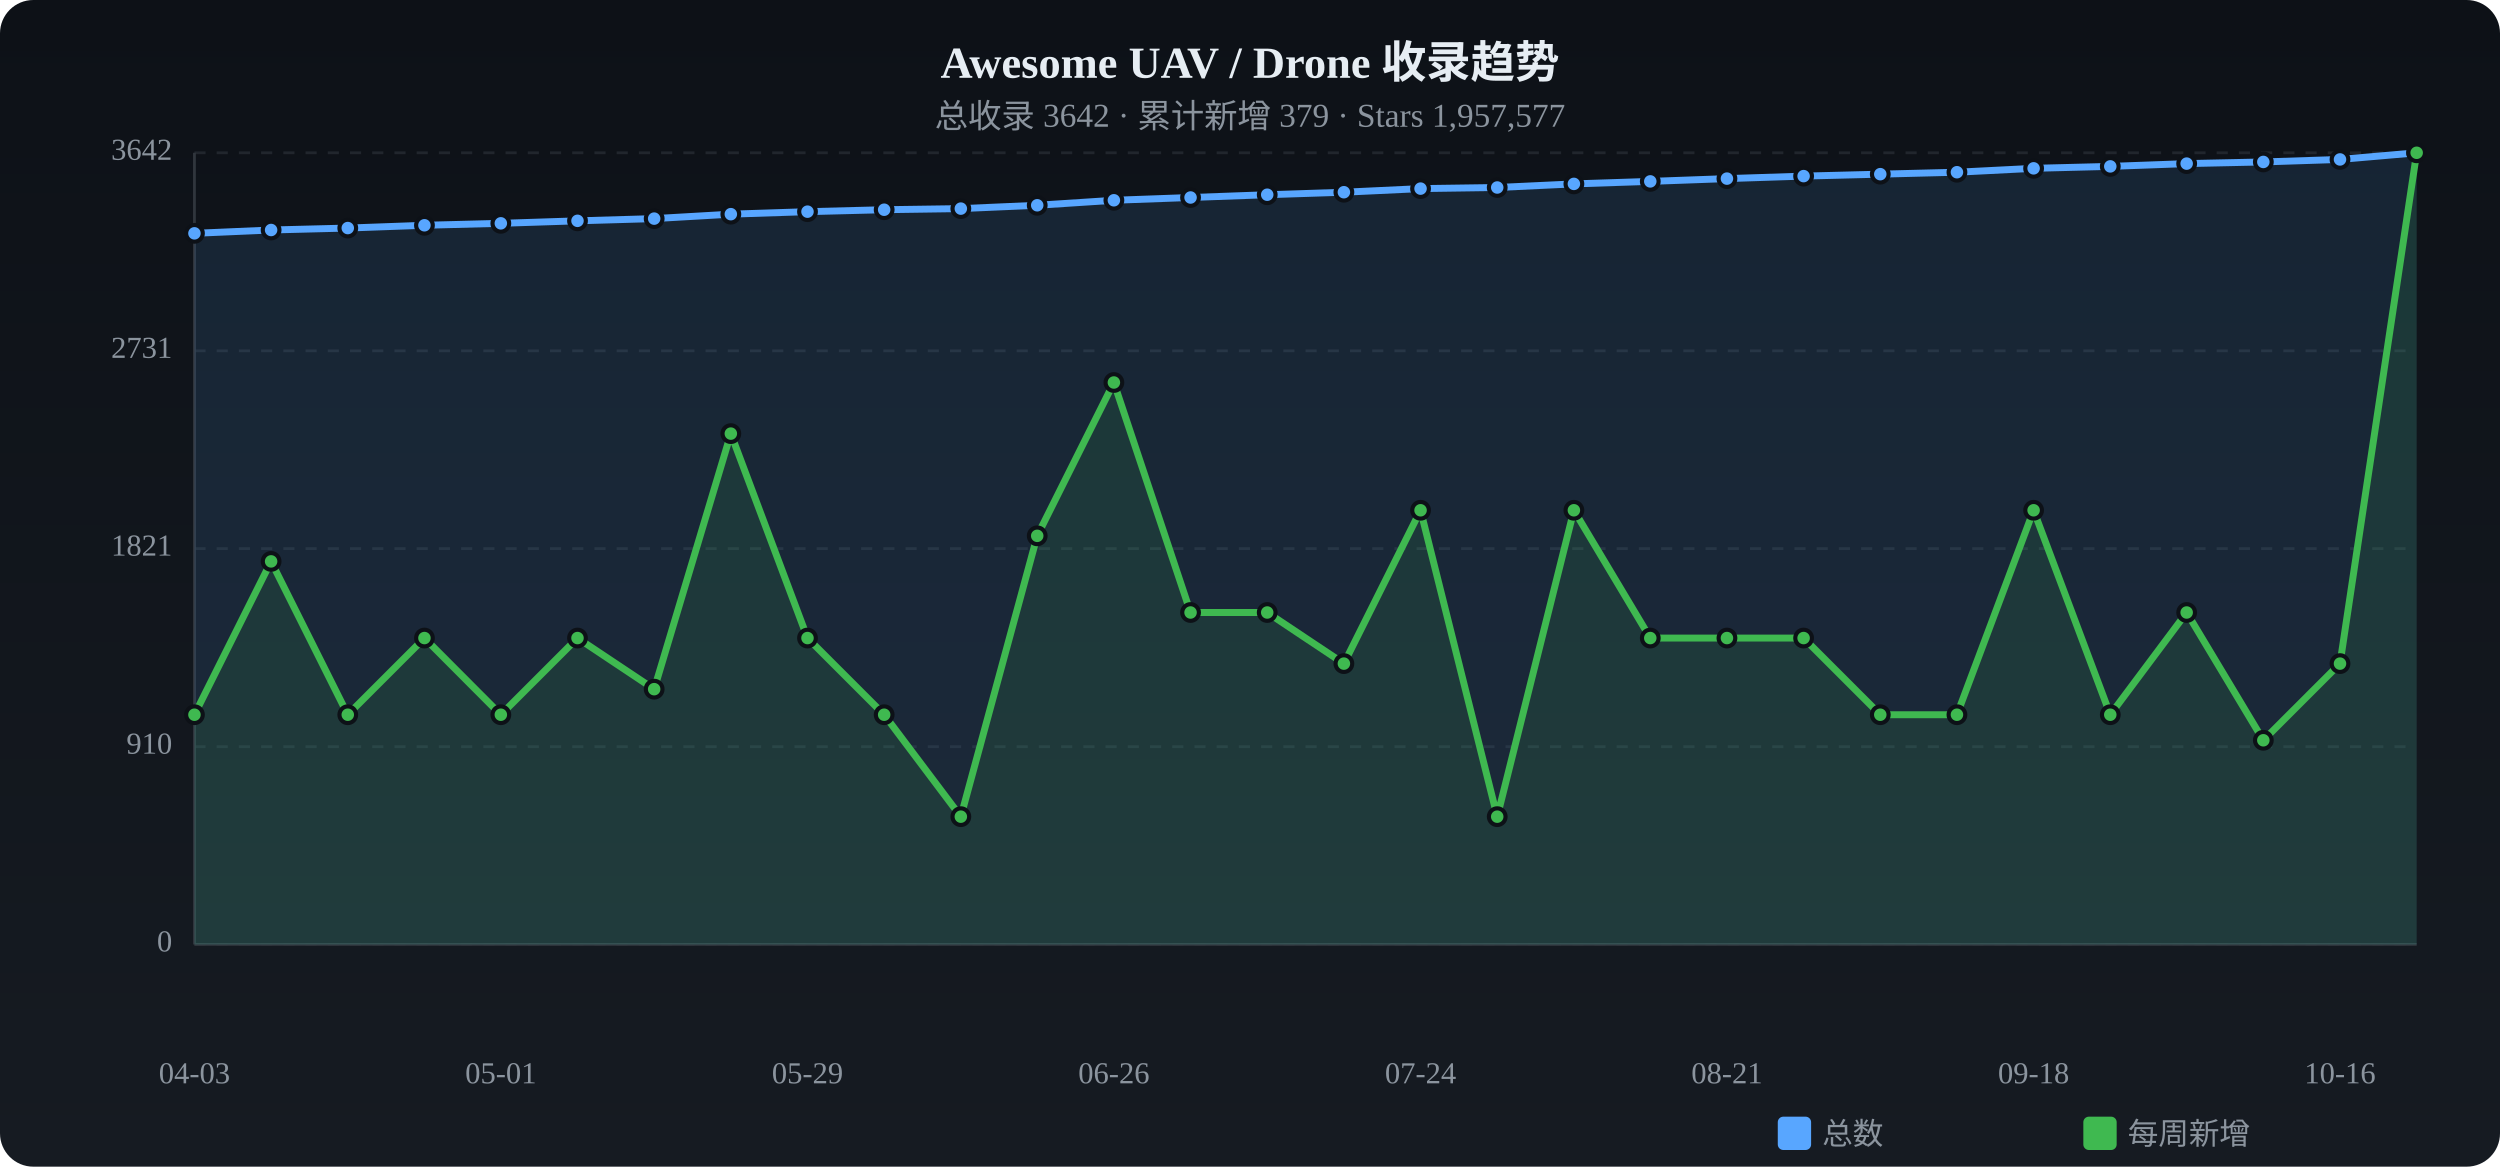
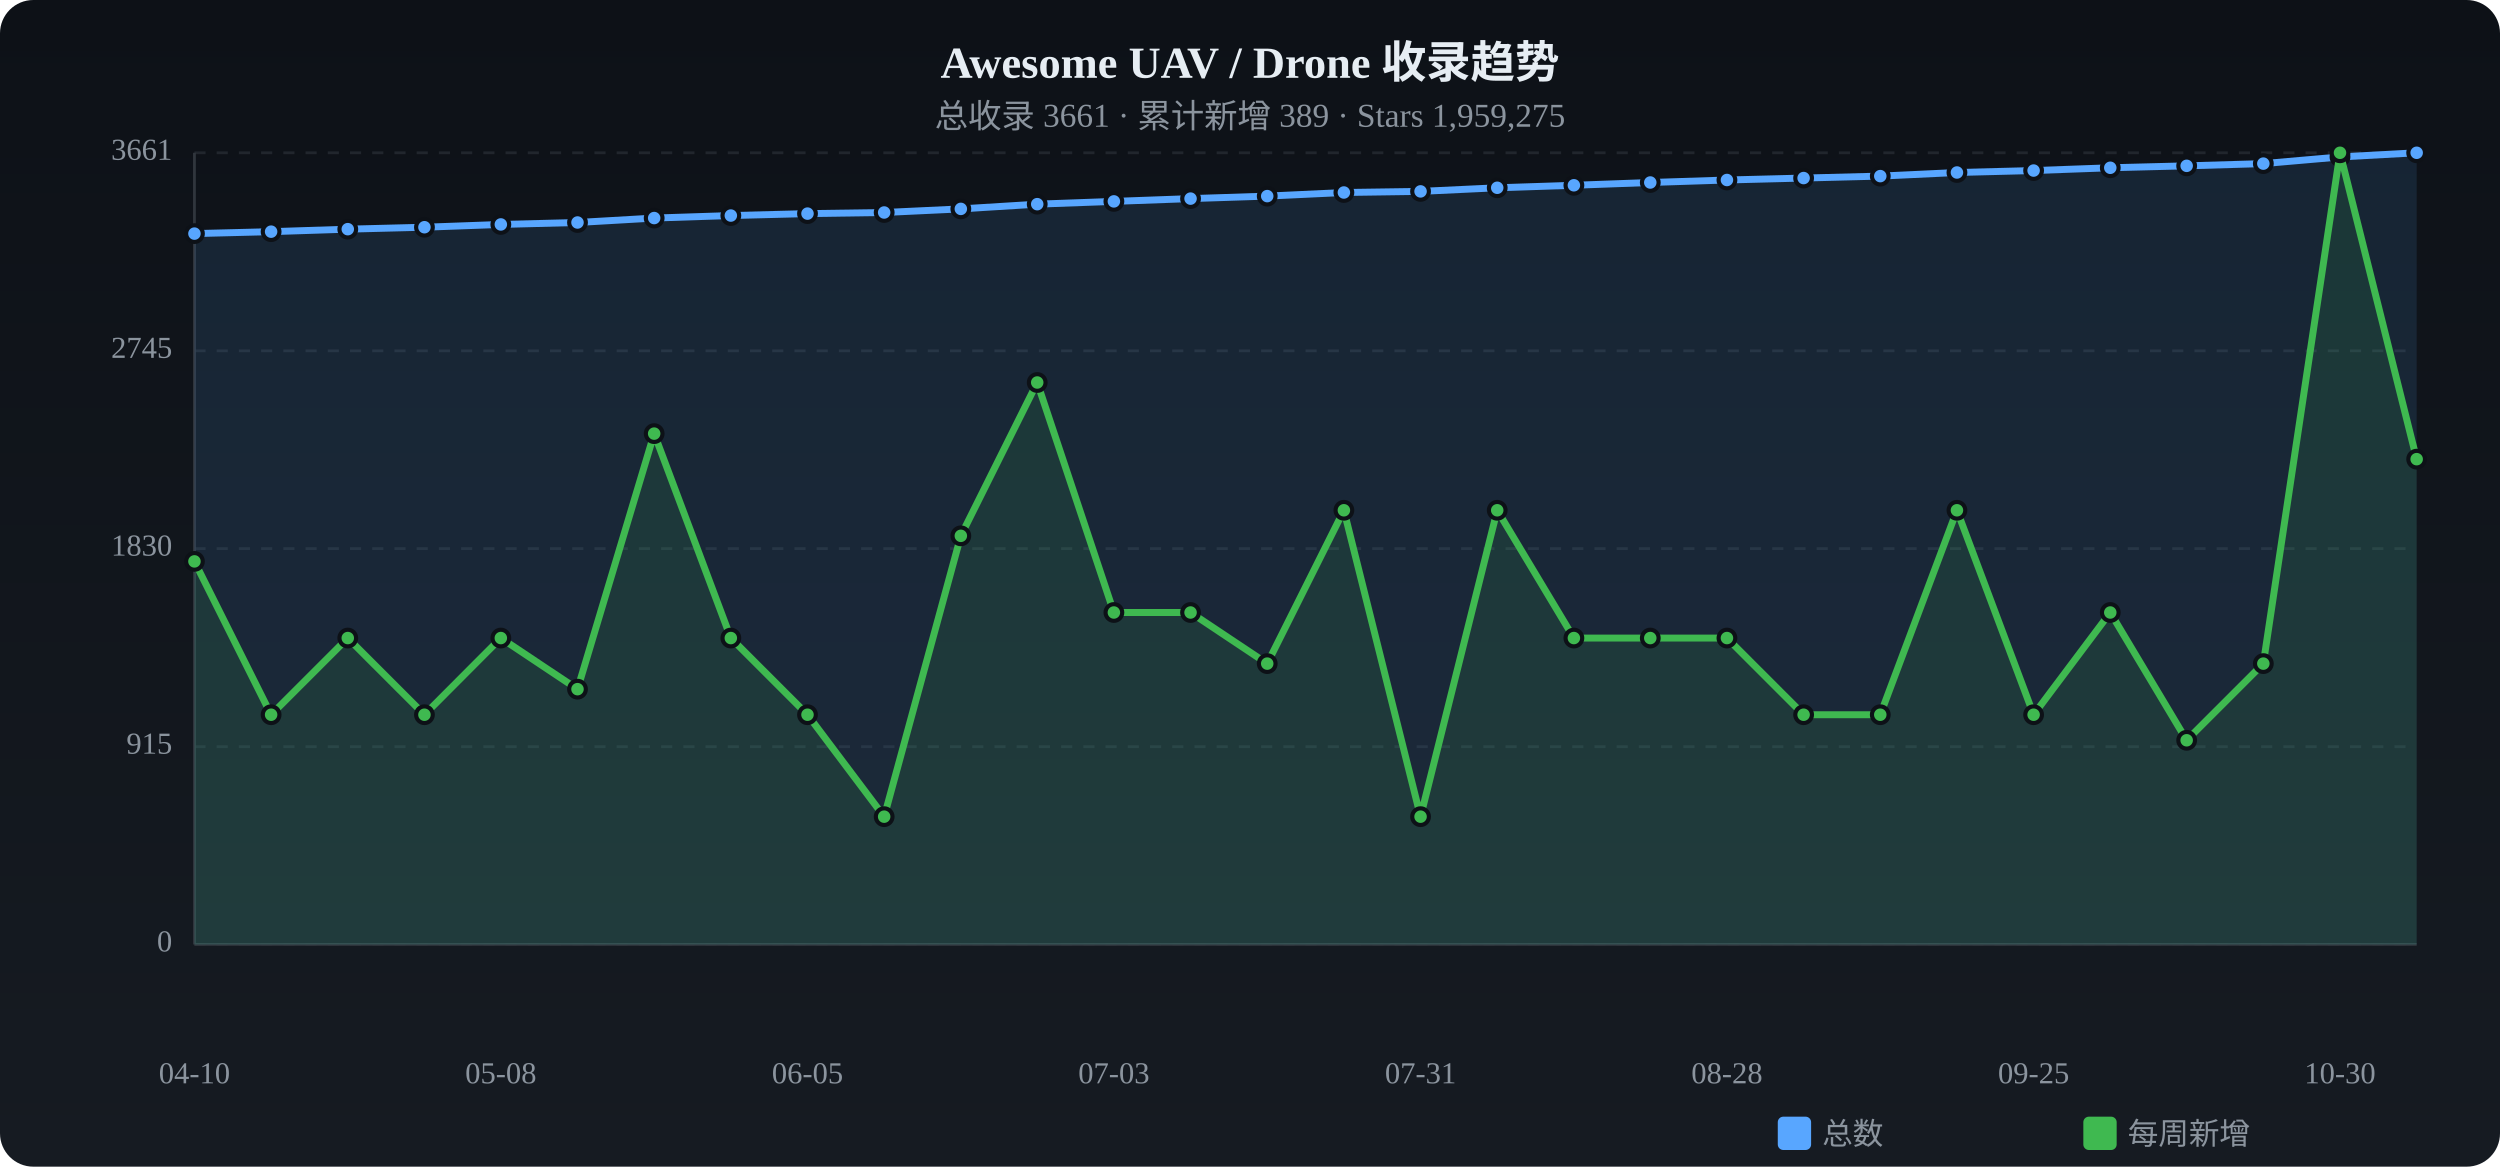
<svg xmlns="http://www.w3.org/2000/svg" viewBox="0 0 900 420" width="900" height="420">
  <defs>
    <linearGradient id="tbg" x1="0%" y1="0%" x2="0%" y2="100%">
      <stop offset="0%" stop-color="#0d1117" />
      <stop offset="100%" stop-color="#161b22" />
    </linearGradient>
  </defs>
  <rect width="900" height="420" rx="12" fill="url(#tbg)" />
  <text x="450.0" y="28" text-anchor="middle" fill="#e6edf3" font-size="16" font-weight="bold">Awesome UAV / Drone 收录趋势</text>
-   <text x="450.0" y="46" text-anchor="middle" fill="#8b949e" font-size="12">总收录 3642 · 累计新增 379 · Stars 1,957,577</text>
+   <text x="450.0" y="46" text-anchor="middle" fill="#8b949e" font-size="12">总收录 3661 · 累计新增 389 · Stars 1,959,275</text>
  <text x="62" y="340.0" text-anchor="end" fill="#8b949e" font-size="11" dominant-baseline="middle">0</text>
  <line x1="70" y1="340.0" x2="870" y2="340.0" stroke="#21262d" stroke-dasharray="4 4" />
-   <text x="62" y="268.8" text-anchor="end" fill="#8b949e" font-size="11" dominant-baseline="middle">910</text>
+   <text x="62" y="268.8" text-anchor="end" fill="#8b949e" font-size="11" dominant-baseline="middle">915</text>
  <line x1="70" y1="268.8" x2="870" y2="268.8" stroke="#21262d" stroke-dasharray="4 4" />
-   <text x="62" y="197.5" text-anchor="end" fill="#8b949e" font-size="11" dominant-baseline="middle">1821</text>
+   <text x="62" y="197.5" text-anchor="end" fill="#8b949e" font-size="11" dominant-baseline="middle">1830</text>
  <line x1="70" y1="197.5" x2="870" y2="197.5" stroke="#21262d" stroke-dasharray="4 4" />
-   <text x="62" y="126.3" text-anchor="end" fill="#8b949e" font-size="11" dominant-baseline="middle">2731</text>
+   <text x="62" y="126.3" text-anchor="end" fill="#8b949e" font-size="11" dominant-baseline="middle">2745</text>
  <line x1="70" y1="126.3" x2="870" y2="126.3" stroke="#21262d" stroke-dasharray="4 4" />
-   <text x="62" y="55.0" text-anchor="end" fill="#8b949e" font-size="11" dominant-baseline="middle">3642</text>
+   <text x="62" y="55.0" text-anchor="end" fill="#8b949e" font-size="11" dominant-baseline="middle">3661</text>
  <line x1="70" y1="55.0" x2="870" y2="55.0" stroke="#21262d" stroke-dasharray="4 4" />
  <line x1="70" y1="55" x2="70" y2="340" stroke="#30363d" />
  <line x1="70" y1="340" x2="870" y2="340" stroke="#30363d" />
-   <path d="M70.0,84.0 L97.6,82.8 L125.2,82.1 L152.8,81.1 L180.3,80.4 L207.9,79.5 L235.5,78.7 L263.1,77.1 L290.7,76.2 L318.3,75.5 L345.9,75.1 L373.4,73.9 L401.0,72.1 L428.6,71.1 L456.2,70.1 L483.8,69.2 L511.4,67.9 L539.0,67.5 L566.6,66.2 L594.1,65.3 L621.7,64.3 L649.3,63.4 L676.9,62.7 L704.5,62.0 L732.1,60.6 L759.7,59.9 L787.2,58.9 L814.8,58.3 L842.4,57.4 L870.0,55.0 L870.0,340 L70.0,340 Z" fill="#58a6ff" opacity="0.12" />
-   <polyline points="70.0,84.0 97.6,82.8 125.2,82.1 152.8,81.1 180.3,80.4 207.9,79.5 235.5,78.7 263.1,77.1 290.7,76.2 318.3,75.5 345.9,75.1 373.4,73.9 401.0,72.1 428.6,71.1 456.2,70.1 483.8,69.2 511.4,67.9 539.0,67.5 566.6,66.2 594.1,65.3 621.7,64.3 649.3,63.4 676.9,62.7 704.5,62.0 732.1,60.6 759.7,59.9 787.2,58.9 814.8,58.3 842.4,57.4 870.0,55.0" fill="none" stroke="#58a6ff" stroke-width="2.5" stroke-linecap="round" stroke-linejoin="round" />
-   <circle cx="70.0" cy="84.0" r="3" fill="#58a6ff" stroke="#0d1117" stroke-width="1.5" />
-   <circle cx="97.6" cy="82.8" r="3" fill="#58a6ff" stroke="#0d1117" stroke-width="1.5" />
-   <circle cx="125.2" cy="82.1" r="3" fill="#58a6ff" stroke="#0d1117" stroke-width="1.5" />
-   <circle cx="152.8" cy="81.1" r="3" fill="#58a6ff" stroke="#0d1117" stroke-width="1.5" />
-   <circle cx="180.3" cy="80.4" r="3" fill="#58a6ff" stroke="#0d1117" stroke-width="1.5" />
-   <circle cx="207.9" cy="79.5" r="3" fill="#58a6ff" stroke="#0d1117" stroke-width="1.5" />
-   <circle cx="235.5" cy="78.7" r="3" fill="#58a6ff" stroke="#0d1117" stroke-width="1.5" />
-   <circle cx="263.1" cy="77.1" r="3" fill="#58a6ff" stroke="#0d1117" stroke-width="1.5" />
-   <circle cx="290.7" cy="76.2" r="3" fill="#58a6ff" stroke="#0d1117" stroke-width="1.5" />
-   <circle cx="318.3" cy="75.5" r="3" fill="#58a6ff" stroke="#0d1117" stroke-width="1.5" />
-   <circle cx="345.9" cy="75.1" r="3" fill="#58a6ff" stroke="#0d1117" stroke-width="1.5" />
-   <circle cx="373.4" cy="73.9" r="3" fill="#58a6ff" stroke="#0d1117" stroke-width="1.5" />
-   <circle cx="401.0" cy="72.1" r="3" fill="#58a6ff" stroke="#0d1117" stroke-width="1.5" />
-   <circle cx="428.6" cy="71.1" r="3" fill="#58a6ff" stroke="#0d1117" stroke-width="1.5" />
-   <circle cx="456.2" cy="70.1" r="3" fill="#58a6ff" stroke="#0d1117" stroke-width="1.5" />
-   <circle cx="483.8" cy="69.2" r="3" fill="#58a6ff" stroke="#0d1117" stroke-width="1.5" />
-   <circle cx="511.4" cy="67.9" r="3" fill="#58a6ff" stroke="#0d1117" stroke-width="1.5" />
-   <circle cx="539.0" cy="67.5" r="3" fill="#58a6ff" stroke="#0d1117" stroke-width="1.5" />
-   <circle cx="566.6" cy="66.2" r="3" fill="#58a6ff" stroke="#0d1117" stroke-width="1.5" />
-   <circle cx="594.1" cy="65.3" r="3" fill="#58a6ff" stroke="#0d1117" stroke-width="1.5" />
-   <circle cx="621.7" cy="64.3" r="3" fill="#58a6ff" stroke="#0d1117" stroke-width="1.5" />
-   <circle cx="649.3" cy="63.4" r="3" fill="#58a6ff" stroke="#0d1117" stroke-width="1.5" />
-   <circle cx="676.9" cy="62.7" r="3" fill="#58a6ff" stroke="#0d1117" stroke-width="1.5" />
-   <circle cx="704.5" cy="62.0" r="3" fill="#58a6ff" stroke="#0d1117" stroke-width="1.5" />
-   <circle cx="732.1" cy="60.6" r="3" fill="#58a6ff" stroke="#0d1117" stroke-width="1.5" />
-   <circle cx="759.7" cy="59.9" r="3" fill="#58a6ff" stroke="#0d1117" stroke-width="1.5" />
-   <circle cx="787.2" cy="58.9" r="3" fill="#58a6ff" stroke="#0d1117" stroke-width="1.5" />
-   <circle cx="814.8" cy="58.3" r="3" fill="#58a6ff" stroke="#0d1117" stroke-width="1.5" />
-   <circle cx="842.4" cy="57.4" r="3" fill="#58a6ff" stroke="#0d1117" stroke-width="1.5" />
+   <path d="M70.0,84.1 L97.6,83.4 L125.2,82.5 L152.8,81.8 L180.3,80.8 L207.9,80.1 L235.5,78.5 L263.1,77.6 L290.7,76.9 L318.3,76.5 L345.9,75.2 L373.4,73.5 L401.0,72.5 L428.6,71.5 L456.2,70.6 L483.8,69.3 L511.4,68.9 L539.0,67.6 L566.6,66.7 L594.1,65.7 L621.7,64.8 L649.3,64.1 L676.9,63.4 L704.5,62.1 L732.1,61.4 L759.7,60.4 L787.2,59.7 L814.8,58.9 L842.4,56.5 L870.0,55.0 L870.0,340 L70.0,340 Z" fill="#58a6ff" opacity="0.12" />
+   <polyline points="70.0,84.1 97.6,83.4 125.2,82.5 152.8,81.8 180.3,80.8 207.9,80.1 235.5,78.5 263.1,77.6 290.7,76.9 318.3,76.5 345.9,75.2 373.4,73.5 401.0,72.5 428.6,71.5 456.2,70.6 483.8,69.3 511.4,68.9 539.0,67.6 566.6,66.7 594.1,65.7 621.7,64.8 649.3,64.1 676.9,63.4 704.5,62.1 732.1,61.4 759.7,60.4 787.2,59.7 814.8,58.9 842.4,56.5 870.0,55.0" fill="none" stroke="#58a6ff" stroke-width="2.5" stroke-linecap="round" stroke-linejoin="round" />
+   <circle cx="70.0" cy="84.1" r="3" fill="#58a6ff" stroke="#0d1117" stroke-width="1.5" />
+   <circle cx="97.6" cy="83.4" r="3" fill="#58a6ff" stroke="#0d1117" stroke-width="1.5" />
+   <circle cx="125.2" cy="82.5" r="3" fill="#58a6ff" stroke="#0d1117" stroke-width="1.5" />
+   <circle cx="152.8" cy="81.8" r="3" fill="#58a6ff" stroke="#0d1117" stroke-width="1.5" />
+   <circle cx="180.3" cy="80.8" r="3" fill="#58a6ff" stroke="#0d1117" stroke-width="1.5" />
+   <circle cx="207.9" cy="80.1" r="3" fill="#58a6ff" stroke="#0d1117" stroke-width="1.5" />
+   <circle cx="235.5" cy="78.5" r="3" fill="#58a6ff" stroke="#0d1117" stroke-width="1.5" />
+   <circle cx="263.1" cy="77.6" r="3" fill="#58a6ff" stroke="#0d1117" stroke-width="1.5" />
+   <circle cx="290.7" cy="76.9" r="3" fill="#58a6ff" stroke="#0d1117" stroke-width="1.5" />
+   <circle cx="318.3" cy="76.5" r="3" fill="#58a6ff" stroke="#0d1117" stroke-width="1.5" />
+   <circle cx="345.9" cy="75.2" r="3" fill="#58a6ff" stroke="#0d1117" stroke-width="1.5" />
+   <circle cx="373.4" cy="73.5" r="3" fill="#58a6ff" stroke="#0d1117" stroke-width="1.5" />
+   <circle cx="401.0" cy="72.5" r="3" fill="#58a6ff" stroke="#0d1117" stroke-width="1.5" />
+   <circle cx="428.6" cy="71.5" r="3" fill="#58a6ff" stroke="#0d1117" stroke-width="1.5" />
+   <circle cx="456.2" cy="70.6" r="3" fill="#58a6ff" stroke="#0d1117" stroke-width="1.5" />
+   <circle cx="483.8" cy="69.3" r="3" fill="#58a6ff" stroke="#0d1117" stroke-width="1.5" />
+   <circle cx="511.4" cy="68.9" r="3" fill="#58a6ff" stroke="#0d1117" stroke-width="1.5" />
+   <circle cx="539.0" cy="67.6" r="3" fill="#58a6ff" stroke="#0d1117" stroke-width="1.5" />
+   <circle cx="566.6" cy="66.7" r="3" fill="#58a6ff" stroke="#0d1117" stroke-width="1.5" />
+   <circle cx="594.1" cy="65.7" r="3" fill="#58a6ff" stroke="#0d1117" stroke-width="1.5" />
+   <circle cx="621.7" cy="64.8" r="3" fill="#58a6ff" stroke="#0d1117" stroke-width="1.5" />
+   <circle cx="649.3" cy="64.1" r="3" fill="#58a6ff" stroke="#0d1117" stroke-width="1.5" />
+   <circle cx="676.9" cy="63.4" r="3" fill="#58a6ff" stroke="#0d1117" stroke-width="1.5" />
+   <circle cx="704.5" cy="62.1" r="3" fill="#58a6ff" stroke="#0d1117" stroke-width="1.5" />
+   <circle cx="732.1" cy="61.4" r="3" fill="#58a6ff" stroke="#0d1117" stroke-width="1.5" />
+   <circle cx="759.7" cy="60.4" r="3" fill="#58a6ff" stroke="#0d1117" stroke-width="1.5" />
+   <circle cx="787.2" cy="59.7" r="3" fill="#58a6ff" stroke="#0d1117" stroke-width="1.5" />
+   <circle cx="814.8" cy="58.9" r="3" fill="#58a6ff" stroke="#0d1117" stroke-width="1.5" />
+   <circle cx="842.4" cy="56.5" r="3" fill="#58a6ff" stroke="#0d1117" stroke-width="1.5" />
  <circle cx="870.0" cy="55.0" r="3" fill="#58a6ff" stroke="#0d1117" stroke-width="1.5" />
-   <path d="M70.0,257.3 L97.6,202.1 L125.2,257.3 L152.8,229.7 L180.3,257.3 L207.9,229.7 L235.5,248.1 L263.1,156.1 L290.7,229.7 L318.3,257.3 L345.9,294.0 L373.4,192.9 L401.0,137.7 L428.6,220.5 L456.2,220.5 L483.8,238.9 L511.4,183.7 L539.0,294.0 L566.6,183.7 L594.1,229.7 L621.7,229.7 L649.3,229.7 L676.9,257.3 L704.5,257.3 L732.1,183.7 L759.7,257.3 L787.2,220.5 L814.8,266.5 L842.4,238.9 L870.0,55.0 L870.0,340 L70.0,340 Z" fill="#3fb950" opacity="0.12" />
-   <polyline points="70.0,257.3 97.6,202.1 125.2,257.3 152.8,229.7 180.3,257.3 207.9,229.7 235.5,248.1 263.1,156.1 290.7,229.7 318.3,257.3 345.9,294.0 373.4,192.9 401.0,137.7 428.6,220.5 456.2,220.5 483.8,238.9 511.4,183.7 539.0,294.0 566.6,183.7 594.1,229.7 621.7,229.7 649.3,229.7 676.9,257.3 704.5,257.3 732.1,183.7 759.7,257.3 787.2,220.5 814.8,266.5 842.4,238.9 870.0,55.0" fill="none" stroke="#3fb950" stroke-width="2.5" stroke-linecap="round" stroke-linejoin="round" />
-   <circle cx="70.0" cy="257.3" r="3" fill="#3fb950" stroke="#0d1117" stroke-width="1.5" />
-   <circle cx="97.6" cy="202.1" r="3" fill="#3fb950" stroke="#0d1117" stroke-width="1.5" />
-   <circle cx="125.2" cy="257.3" r="3" fill="#3fb950" stroke="#0d1117" stroke-width="1.5" />
-   <circle cx="152.8" cy="229.7" r="3" fill="#3fb950" stroke="#0d1117" stroke-width="1.5" />
-   <circle cx="180.3" cy="257.3" r="3" fill="#3fb950" stroke="#0d1117" stroke-width="1.5" />
-   <circle cx="207.9" cy="229.7" r="3" fill="#3fb950" stroke="#0d1117" stroke-width="1.5" />
-   <circle cx="235.5" cy="248.1" r="3" fill="#3fb950" stroke="#0d1117" stroke-width="1.5" />
-   <circle cx="263.1" cy="156.1" r="3" fill="#3fb950" stroke="#0d1117" stroke-width="1.5" />
-   <circle cx="290.7" cy="229.7" r="3" fill="#3fb950" stroke="#0d1117" stroke-width="1.5" />
-   <circle cx="318.3" cy="257.3" r="3" fill="#3fb950" stroke="#0d1117" stroke-width="1.5" />
-   <circle cx="345.9" cy="294.0" r="3" fill="#3fb950" stroke="#0d1117" stroke-width="1.5" />
-   <circle cx="373.4" cy="192.9" r="3" fill="#3fb950" stroke="#0d1117" stroke-width="1.5" />
-   <circle cx="401.0" cy="137.7" r="3" fill="#3fb950" stroke="#0d1117" stroke-width="1.5" />
+   <path d="M70.0,202.1 L97.6,257.3 L125.2,229.7 L152.8,257.3 L180.3,229.7 L207.9,248.1 L235.5,156.1 L263.1,229.7 L290.7,257.3 L318.3,294.0 L345.9,192.9 L373.4,137.7 L401.0,220.5 L428.6,220.5 L456.2,238.9 L483.8,183.7 L511.4,294.0 L539.0,183.7 L566.6,229.7 L594.1,229.7 L621.7,229.7 L649.3,257.3 L676.9,257.3 L704.5,183.7 L732.1,257.3 L759.7,220.5 L787.2,266.5 L814.8,238.9 L842.4,55.0 L870.0,165.3 L870.0,340 L70.0,340 Z" fill="#3fb950" opacity="0.12" />
+   <polyline points="70.0,202.1 97.6,257.3 125.2,229.7 152.8,257.3 180.3,229.7 207.9,248.1 235.5,156.1 263.1,229.7 290.7,257.3 318.3,294.0 345.9,192.9 373.4,137.7 401.0,220.5 428.6,220.5 456.2,238.9 483.8,183.7 511.4,294.0 539.0,183.7 566.6,229.7 594.1,229.7 621.7,229.7 649.3,257.3 676.9,257.3 704.5,183.7 732.1,257.3 759.7,220.5 787.2,266.5 814.8,238.9 842.4,55.0 870.0,165.3" fill="none" stroke="#3fb950" stroke-width="2.5" stroke-linecap="round" stroke-linejoin="round" />
+   <circle cx="70.0" cy="202.1" r="3" fill="#3fb950" stroke="#0d1117" stroke-width="1.5" />
+   <circle cx="97.6" cy="257.3" r="3" fill="#3fb950" stroke="#0d1117" stroke-width="1.5" />
+   <circle cx="125.2" cy="229.7" r="3" fill="#3fb950" stroke="#0d1117" stroke-width="1.5" />
+   <circle cx="152.8" cy="257.3" r="3" fill="#3fb950" stroke="#0d1117" stroke-width="1.5" />
+   <circle cx="180.3" cy="229.7" r="3" fill="#3fb950" stroke="#0d1117" stroke-width="1.5" />
+   <circle cx="207.9" cy="248.1" r="3" fill="#3fb950" stroke="#0d1117" stroke-width="1.5" />
+   <circle cx="235.5" cy="156.1" r="3" fill="#3fb950" stroke="#0d1117" stroke-width="1.5" />
+   <circle cx="263.1" cy="229.7" r="3" fill="#3fb950" stroke="#0d1117" stroke-width="1.5" />
+   <circle cx="290.7" cy="257.3" r="3" fill="#3fb950" stroke="#0d1117" stroke-width="1.5" />
+   <circle cx="318.3" cy="294.0" r="3" fill="#3fb950" stroke="#0d1117" stroke-width="1.5" />
+   <circle cx="345.9" cy="192.9" r="3" fill="#3fb950" stroke="#0d1117" stroke-width="1.5" />
+   <circle cx="373.4" cy="137.7" r="3" fill="#3fb950" stroke="#0d1117" stroke-width="1.5" />
+   <circle cx="401.0" cy="220.5" r="3" fill="#3fb950" stroke="#0d1117" stroke-width="1.5" />
  <circle cx="428.6" cy="220.5" r="3" fill="#3fb950" stroke="#0d1117" stroke-width="1.5" />
-   <circle cx="456.2" cy="220.5" r="3" fill="#3fb950" stroke="#0d1117" stroke-width="1.5" />
-   <circle cx="483.8" cy="238.9" r="3" fill="#3fb950" stroke="#0d1117" stroke-width="1.5" />
-   <circle cx="511.4" cy="183.7" r="3" fill="#3fb950" stroke="#0d1117" stroke-width="1.5" />
-   <circle cx="539.0" cy="294.0" r="3" fill="#3fb950" stroke="#0d1117" stroke-width="1.5" />
-   <circle cx="566.6" cy="183.7" r="3" fill="#3fb950" stroke="#0d1117" stroke-width="1.5" />
+   <circle cx="456.2" cy="238.9" r="3" fill="#3fb950" stroke="#0d1117" stroke-width="1.5" />
+   <circle cx="483.8" cy="183.7" r="3" fill="#3fb950" stroke="#0d1117" stroke-width="1.5" />
+   <circle cx="511.4" cy="294.0" r="3" fill="#3fb950" stroke="#0d1117" stroke-width="1.5" />
+   <circle cx="539.0" cy="183.7" r="3" fill="#3fb950" stroke="#0d1117" stroke-width="1.5" />
+   <circle cx="566.6" cy="229.7" r="3" fill="#3fb950" stroke="#0d1117" stroke-width="1.5" />
  <circle cx="594.1" cy="229.7" r="3" fill="#3fb950" stroke="#0d1117" stroke-width="1.5" />
  <circle cx="621.7" cy="229.7" r="3" fill="#3fb950" stroke="#0d1117" stroke-width="1.5" />
-   <circle cx="649.3" cy="229.7" r="3" fill="#3fb950" stroke="#0d1117" stroke-width="1.5" />
+   <circle cx="649.3" cy="257.3" r="3" fill="#3fb950" stroke="#0d1117" stroke-width="1.5" />
  <circle cx="676.9" cy="257.3" r="3" fill="#3fb950" stroke="#0d1117" stroke-width="1.5" />
-   <circle cx="704.5" cy="257.3" r="3" fill="#3fb950" stroke="#0d1117" stroke-width="1.5" />
-   <circle cx="732.1" cy="183.7" r="3" fill="#3fb950" stroke="#0d1117" stroke-width="1.5" />
-   <circle cx="759.7" cy="257.3" r="3" fill="#3fb950" stroke="#0d1117" stroke-width="1.5" />
-   <circle cx="787.2" cy="220.5" r="3" fill="#3fb950" stroke="#0d1117" stroke-width="1.5" />
-   <circle cx="814.8" cy="266.5" r="3" fill="#3fb950" stroke="#0d1117" stroke-width="1.5" />
-   <circle cx="842.4" cy="238.9" r="3" fill="#3fb950" stroke="#0d1117" stroke-width="1.5" />
-   <circle cx="870.0" cy="55.0" r="3" fill="#3fb950" stroke="#0d1117" stroke-width="1.5" />
-   <text x="70.0" y="390" text-anchor="middle" fill="#8b949e" font-size="11">04-03</text>
-   <text x="180.3" y="390" text-anchor="middle" fill="#8b949e" font-size="11">05-01</text>
-   <text x="290.7" y="390" text-anchor="middle" fill="#8b949e" font-size="11">05-29</text>
-   <text x="401.0" y="390" text-anchor="middle" fill="#8b949e" font-size="11">06-26</text>
-   <text x="511.4" y="390" text-anchor="middle" fill="#8b949e" font-size="11">07-24</text>
-   <text x="621.7" y="390" text-anchor="middle" fill="#8b949e" font-size="11">08-21</text>
-   <text x="732.1" y="390" text-anchor="middle" fill="#8b949e" font-size="11">09-18</text>
-   <text x="842.4" y="390" text-anchor="middle" fill="#8b949e" font-size="11">10-16</text>
+   <circle cx="704.5" cy="183.7" r="3" fill="#3fb950" stroke="#0d1117" stroke-width="1.5" />
+   <circle cx="732.1" cy="257.3" r="3" fill="#3fb950" stroke="#0d1117" stroke-width="1.5" />
+   <circle cx="759.7" cy="220.5" r="3" fill="#3fb950" stroke="#0d1117" stroke-width="1.5" />
+   <circle cx="787.2" cy="266.5" r="3" fill="#3fb950" stroke="#0d1117" stroke-width="1.5" />
+   <circle cx="814.8" cy="238.9" r="3" fill="#3fb950" stroke="#0d1117" stroke-width="1.5" />
+   <circle cx="842.4" cy="55.0" r="3" fill="#3fb950" stroke="#0d1117" stroke-width="1.5" />
+   <circle cx="870.0" cy="165.3" r="3" fill="#3fb950" stroke="#0d1117" stroke-width="1.5" />
+   <text x="70.0" y="390" text-anchor="middle" fill="#8b949e" font-size="11">04-10</text>
+   <text x="180.3" y="390" text-anchor="middle" fill="#8b949e" font-size="11">05-08</text>
+   <text x="290.7" y="390" text-anchor="middle" fill="#8b949e" font-size="11">06-05</text>
+   <text x="401.0" y="390" text-anchor="middle" fill="#8b949e" font-size="11">07-03</text>
+   <text x="511.4" y="390" text-anchor="middle" fill="#8b949e" font-size="11">07-31</text>
+   <text x="621.7" y="390" text-anchor="middle" fill="#8b949e" font-size="11">08-28</text>
+   <text x="732.1" y="390" text-anchor="middle" fill="#8b949e" font-size="11">09-25</text>
+   <text x="842.4" y="390" text-anchor="middle" fill="#8b949e" font-size="11">10-30</text>
  <rect x="640" y="402" width="12" height="12" rx="2" fill="#58a6ff" />
  <text x="656" y="412" fill="#8b949e" font-size="11">总数</text>
  <rect x="750" y="402" width="12" height="12" rx="2" fill="#3fb950" />
  <text x="766" y="412" fill="#8b949e" font-size="11">每周新增</text>
</svg>
